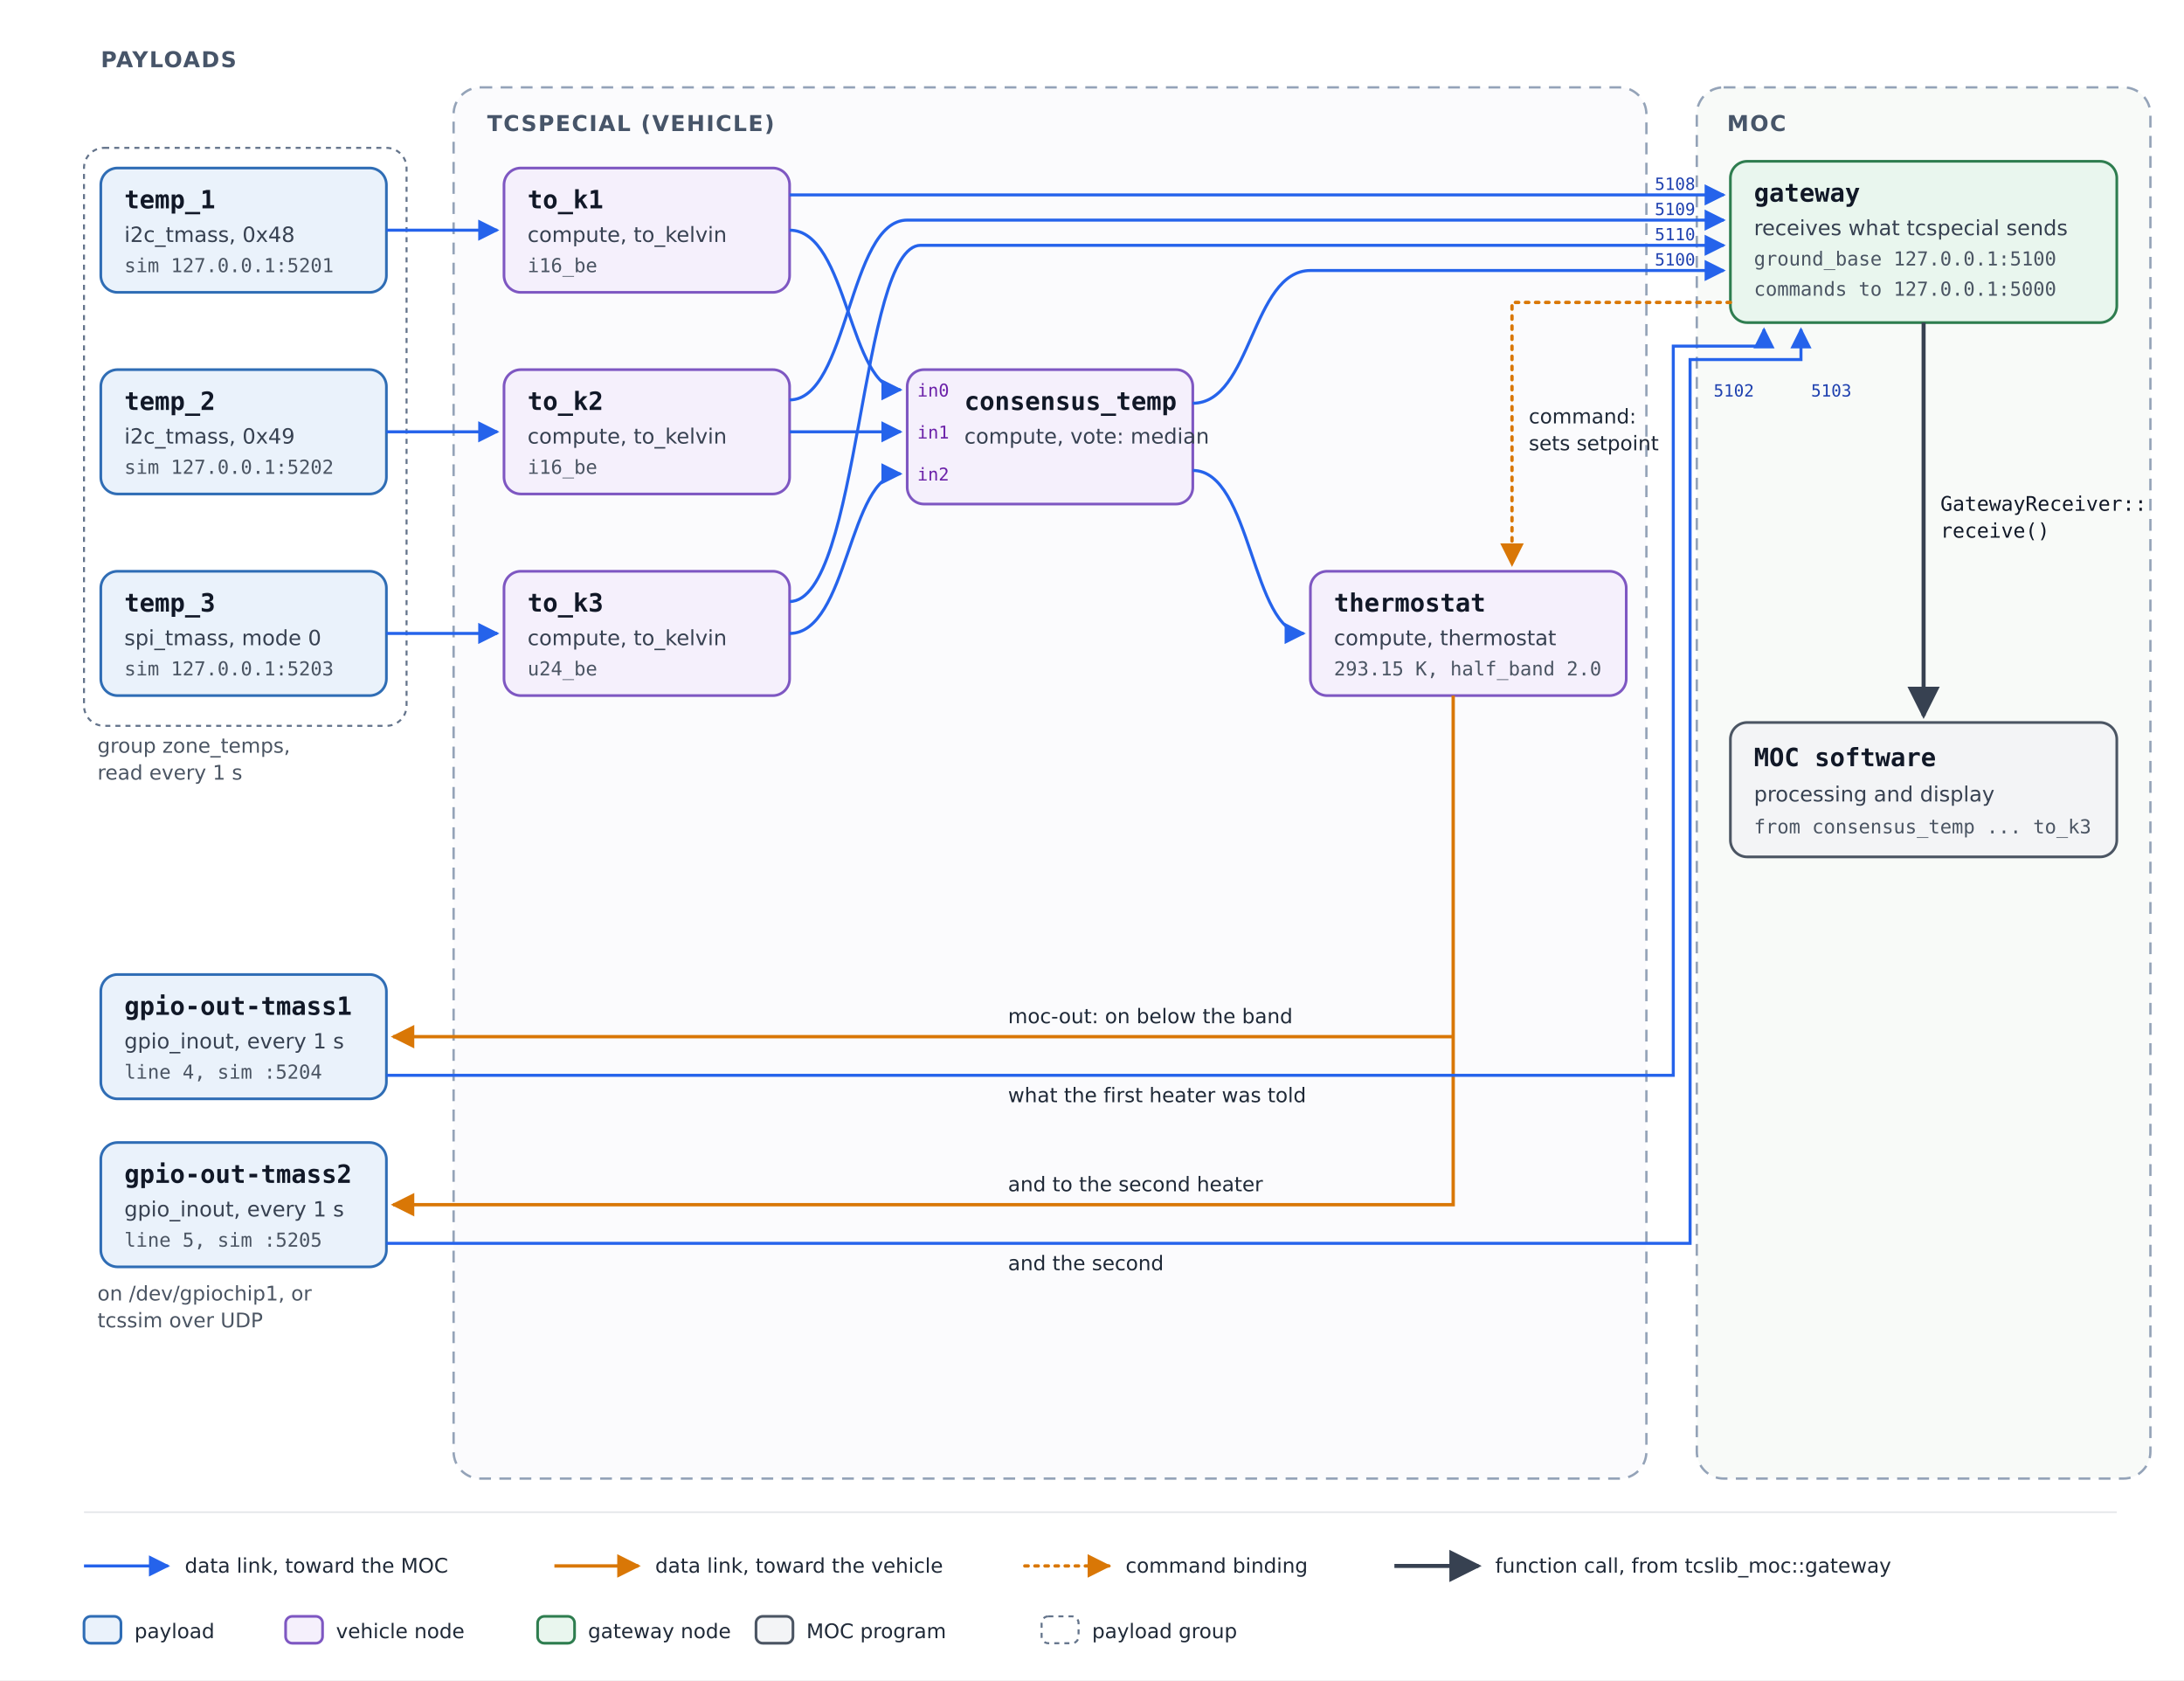
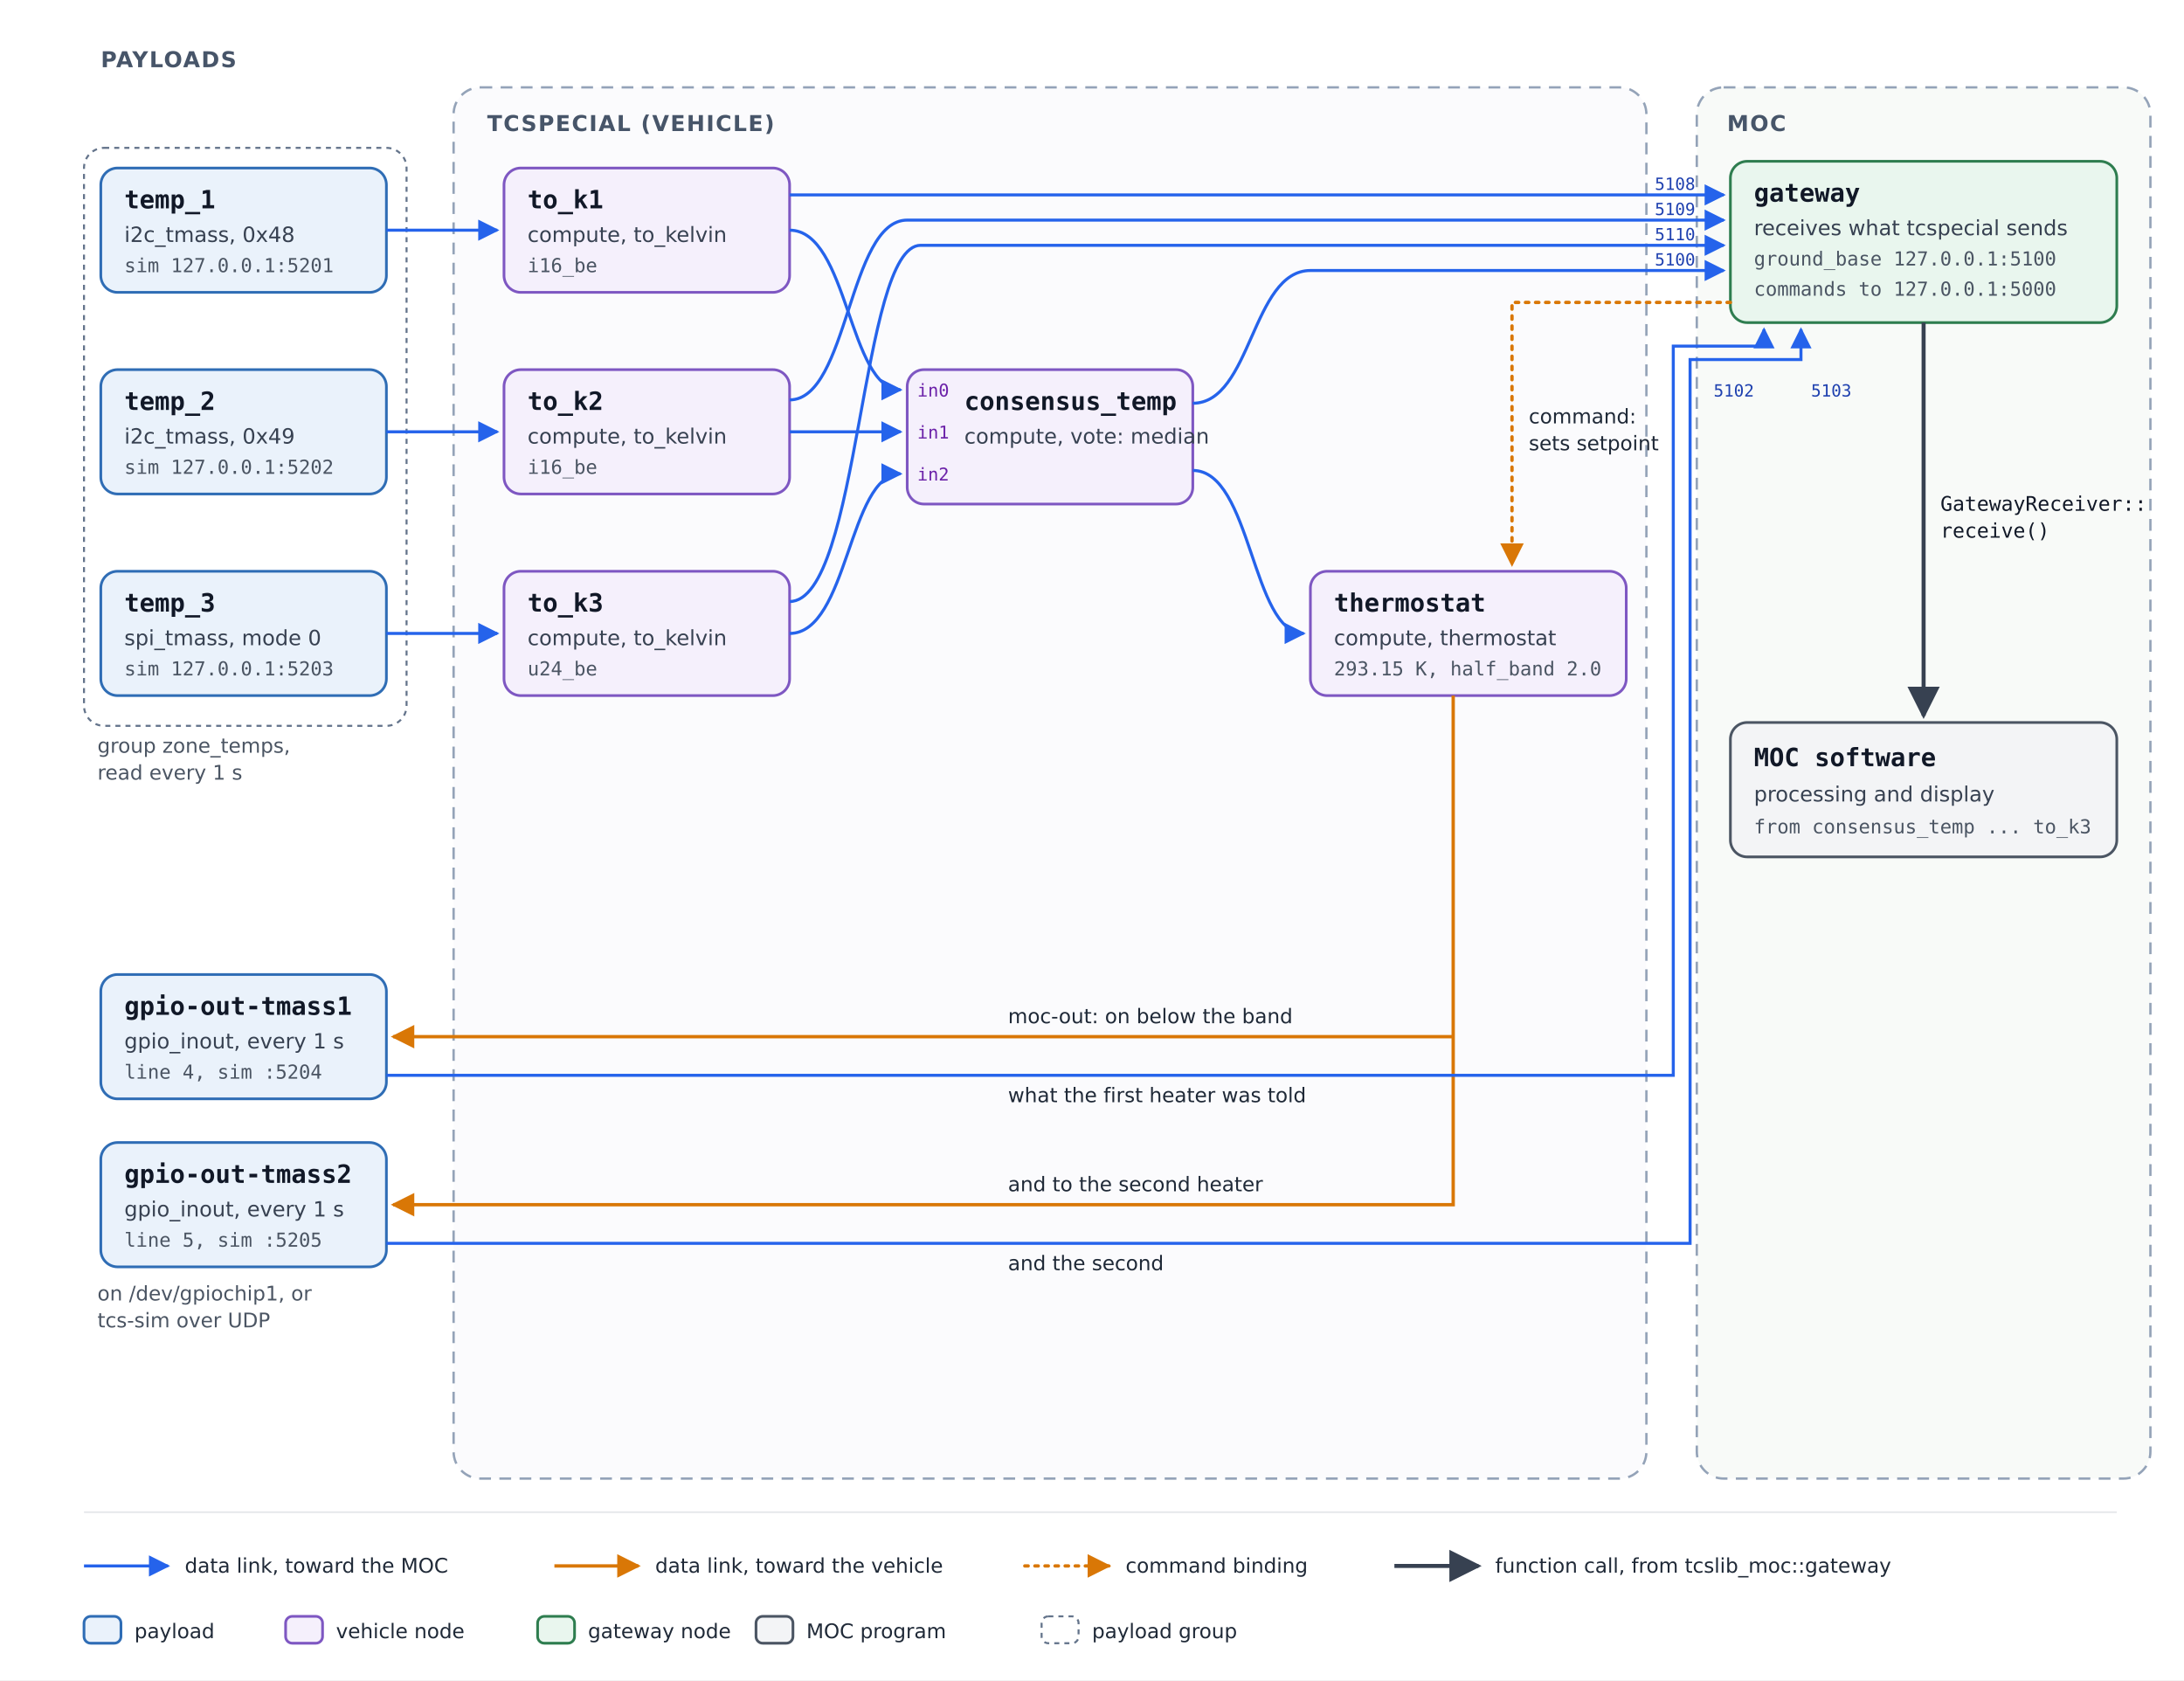
<svg xmlns="http://www.w3.org/2000/svg" width="1300" height="1000" viewBox="0 0 1300 1000" role="img" aria-labelledby="title desc">
  <defs>
    <style>
      text { font-family: "DejaVu Sans", Helvetica, Arial, sans-serif; fill: #111827; }
      .name { font-family: "DejaVu Sans Mono", Menlo, Consolas, monospace; font-size: 15px; font-weight: bold; }
      .kind { font-size: 12.5px; fill: #374151; }
      .detail { font-family: "DejaVu Sans Mono", Menlo, Consolas, monospace; font-size: 11.5px; fill: #4b5563; }
      .port { font-family: "DejaVu Sans Mono", Menlo, Consolas, monospace; font-size: 10.5px; fill: #6b21a8; }
      .heading { font-size: 13px; font-weight: bold; fill: #475569; letter-spacing: 0.06em; }
      .label { font-size: 12px; fill: #1f2937; }
      .note { font-size: 12px; fill: #4b5563; }
      .payload { fill: #eaf2fb; stroke: #2f6db5; stroke-width: 1.6; }
      .vehicle { fill: #f5f0fc; stroke: #7e57c2; stroke-width: 1.6; }
      .gateway { fill: #e9f6ee; stroke: #2e7d4f; stroke-width: 1.6; }
      .ground { fill: #f3f4f6; stroke: #4b5563; stroke-width: 1.6; }
      .groundside { fill: #f8faf8; stroke: #94a3b8; stroke-width: 1.4; stroke-dasharray: 7 5; }
      .call { fill: none; stroke: #374151; stroke-width: 2.4; }
      .code { font-family: "DejaVu Sans Mono", Menlo, Consolas, monospace; font-size: 12px; fill: #111827; }
      .portno { font-family: "DejaVu Sans Mono", Menlo, Consolas, monospace; font-size: 10px; fill: #1e40af; }
      .boundary { fill: #fbfbfd; stroke: #94a3b8; stroke-width: 1.4; stroke-dasharray: 7 5; }
      .group { fill: none; stroke: #64748b; stroke-width: 1.2; stroke-dasharray: 3 3; }
      .groundward { fill: none; stroke: #2563eb; stroke-width: 1.8; }
      .vehicleward { fill: none; stroke: #d97706; stroke-width: 2; }
      .command { fill: none; stroke: #d97706; stroke-width: 2; stroke-dasharray: 2 4; stroke-linecap: round; }
    </style>
    <marker id="arrow-blue" viewBox="0 0 10 10" refX="9" refY="5" markerWidth="7" markerHeight="7" orient="auto-start-reverse">
      <path d="M0,0 L10,5 L0,10 z" fill="#2563eb" />
    </marker>
    <marker id="arrow-orange" viewBox="0 0 10 10" refX="9" refY="5" markerWidth="7" markerHeight="7" orient="auto-start-reverse">
      <path d="M0,0 L10,5 L0,10 z" fill="#d97706" />
    </marker>
    <marker id="arrow-call" viewBox="0 0 10 10" refX="9" refY="5" markerWidth="8" markerHeight="8" orient="auto-start-reverse">
      <path d="M0,0 L10,5 L0,10 z" fill="#374151" />
    </marker>
  </defs>
  <rect width="1300" height="1000" fill="#ffffff" />
  <text class="heading" x="60" y="40">PAYLOADS</text>
  <rect class="boundary" x="270" y="52" width="710" height="828" rx="16" />
  <text class="heading" x="290" y="78">TCSPECIAL (VEHICLE)</text>
  <rect class="group" x="50" y="88" width="192" height="344" rx="12" />
  <text class="note" x="58" y="448">group zone_temps,</text>
  <text class="note" x="58" y="464">read every 1 s</text>
  <rect class="payload" x="60" y="100" width="170" height="74" rx="10" />
  <text class="name" x="74" y="124">temp_1</text>
  <text class="kind" x="74" y="144">i2c_tmass, 0x48</text>
  <text class="detail" x="74" y="162">sim 127.0.0.1:5201</text>
  <rect class="payload" x="60" y="220" width="170" height="74" rx="10" />
  <text class="name" x="74" y="244">temp_2</text>
  <text class="kind" x="74" y="264">i2c_tmass, 0x49</text>
  <text class="detail" x="74" y="282">sim 127.0.0.1:5202</text>
  <rect class="payload" x="60" y="340" width="170" height="74" rx="10" />
  <text class="name" x="74" y="364">temp_3</text>
  <text class="kind" x="74" y="384">spi_tmass, mode 0</text>
  <text class="detail" x="74" y="402">sim 127.0.0.1:5203</text>
  <rect class="payload" x="60" y="580" width="170" height="74" rx="10" />
  <text class="name" x="74" y="604">gpio-out-tmass1</text>
  <text class="kind" x="74" y="624">gpio_inout, every 1 s</text>
  <text class="detail" x="74" y="642">line 4, sim :5204</text>
  <rect class="payload" x="60" y="680" width="170" height="74" rx="10" />
  <text class="name" x="74" y="704">gpio-out-tmass2</text>
  <text class="kind" x="74" y="724">gpio_inout, every 1 s</text>
  <text class="detail" x="74" y="742">line 5, sim :5205</text>
  <text class="note" x="58" y="774">on /dev/gpiochip1, or</text>
-   <text class="note" x="58" y="790">tcssim over UDP</text>
+   <text class="note" x="58" y="790">tcs-sim over UDP</text>
  <rect class="vehicle" x="300" y="100" width="170" height="74" rx="10" />
  <text class="name" x="314" y="124">to_k1</text>
  <text class="kind" x="314" y="144">compute, to_kelvin</text>
  <text class="detail" x="314" y="162">i16_be</text>
  <rect class="vehicle" x="300" y="220" width="170" height="74" rx="10" />
  <text class="name" x="314" y="244">to_k2</text>
  <text class="kind" x="314" y="264">compute, to_kelvin</text>
  <text class="detail" x="314" y="282">i16_be</text>
  <rect class="vehicle" x="300" y="340" width="170" height="74" rx="10" />
  <text class="name" x="314" y="364">to_k3</text>
  <text class="kind" x="314" y="384">compute, to_kelvin</text>
  <text class="detail" x="314" y="402">u24_be</text>
  <rect class="vehicle" x="540" y="220" width="170" height="80" rx="10" />
  <text class="name" x="574" y="244">consensus_temp</text>
  <text class="kind" x="574" y="264">compute, vote: median</text>
  <text class="port" x="546" y="236">in0</text>
  <text class="port" x="546" y="261">in1</text>
  <text class="port" x="546" y="286">in2</text>
  <rect class="vehicle" x="780" y="340" width="188" height="74" rx="10" />
  <text class="name" x="794" y="364">thermostat</text>
  <text class="kind" x="794" y="384">compute, thermostat</text>
  <text class="detail" x="794" y="402">293.15 K, half_band 2.0</text>
  <rect class="groundside" x="1010" y="52" width="270" height="828" rx="16" />
  <text class="heading" x="1028" y="78">MOC</text>
  <rect class="gateway" x="1030" y="96" width="230" height="96" rx="10" />
  <text class="name" x="1044" y="120">gateway</text>
  <text class="kind" x="1044" y="140">receives what tcspecial sends</text>
  <text class="detail" x="1044" y="158">ground_base 127.0.0.1:5100</text>
  <text class="detail" x="1044" y="176">commands to 127.0.0.1:5000</text>
  <rect class="ground" x="1030" y="430" width="230" height="80" rx="10" />
  <text class="name" x="1044" y="456">MOC software</text>
  <text class="kind" x="1044" y="477">processing and display</text>
  <text class="detail" x="1044" y="496">from consensus_temp ... to_k3</text>
  <path class="groundward" d="M230,137 L296,137" marker-end="url(#arrow-blue)" />
  <path class="groundward" d="M230,257 L296,257" marker-end="url(#arrow-blue)" />
  <path class="groundward" d="M230,377 L296,377" marker-end="url(#arrow-blue)" />
  <path class="groundward" d="M470,116 L1026,116" marker-end="url(#arrow-blue)" />
  <path class="groundward" d="M470,238 C505,238 505,131 540,131 L1026,131" marker-end="url(#arrow-blue)" />
  <path class="groundward" d="M470,358 C512,358 512,146 548,146 L1026,146" marker-end="url(#arrow-blue)" />
  <path class="groundward" d="M470,137 C505,137 505,232 536,232" marker-end="url(#arrow-blue)" />
  <path class="groundward" d="M470,257 L536,257" marker-end="url(#arrow-blue)" />
  <path class="groundward" d="M470,377 C505,377 505,282 536,282" marker-end="url(#arrow-blue)" />
  <path class="groundward" d="M710,240 C745,240 745,161 780,161 L1026,161" marker-end="url(#arrow-blue)" />
  <path class="groundward" d="M710,280 C745,280 745,377 776,377" marker-end="url(#arrow-blue)" />
  <path class="vehicleward" d="M865,414 L865,717 L234,717" marker-end="url(#arrow-orange)" />
  <path class="vehicleward" d="M865,617 L234,617" marker-end="url(#arrow-orange)" />
  <text class="label" x="600" y="609">moc-out: on below the band</text>
  <text class="label" x="600" y="709">and to the second heater</text>
  <path class="groundward" d="M230,640 L996,640 L996,206 L1050,206 L1050,196" marker-end="url(#arrow-blue)" />
  <path class="groundward" d="M230,740 L1006,740 L1006,214 L1072,214 L1072,196" marker-end="url(#arrow-blue)" />
  <text class="label" x="600" y="656">what the first heater was told</text>
  <text class="label" x="600" y="756">and the second</text>
  <text class="portno" x="985" y="113">5108</text>
  <text class="portno" x="985" y="128">5109</text>
  <text class="portno" x="985" y="143">5110</text>
  <text class="portno" x="985" y="158">5100</text>
  <text class="portno" x="1020" y="236">5102</text>
  <text class="portno" x="1078" y="236">5103</text>
  <path class="command" d="M1030,180 L900,180 L900,336" marker-end="url(#arrow-orange)" />
  <text class="label" x="910" y="252">command:</text>
  <text class="label" x="910" y="268">sets setpoint</text>
  <path class="call" d="M1145,192 L1145,426" marker-end="url(#arrow-call)" />
  <text class="code" x="1155" y="304">GatewayReceiver::</text>
  <text class="code" x="1155" y="320">receive()</text>
  <line x1="50" y1="900" x2="1260" y2="900" stroke="#e5e7eb" stroke-width="1" />
  <path class="groundward" d="M50,932 L100,932" marker-end="url(#arrow-blue)" />
  <text class="label" x="110" y="936">data link, toward the MOC</text>
  <path class="vehicleward" d="M330,932 L380,932" marker-end="url(#arrow-orange)" />
  <text class="label" x="390" y="936">data link, toward the vehicle</text>
  <path class="command" d="M610,932 L660,932" marker-end="url(#arrow-orange)" />
  <text class="label" x="670" y="936">command binding</text>
  <path class="call" d="M830,932 L880,932" marker-end="url(#arrow-call)" />
  <text class="label" x="890" y="936">function call, from tcslib_moc::gateway</text>
  <rect class="payload" x="50" y="962" width="22" height="16" rx="4" />
  <text class="label" x="80" y="975">payload</text>
  <rect class="vehicle" x="170" y="962" width="22" height="16" rx="4" />
  <text class="label" x="200" y="975">vehicle node</text>
  <rect class="gateway" x="320" y="962" width="22" height="16" rx="4" />
  <text class="label" x="350" y="975">gateway node</text>
  <rect class="ground" x="450" y="962" width="22" height="16" rx="4" />
  <text class="label" x="480" y="975">MOC program</text>
  <rect class="group" x="620" y="962" width="22" height="16" rx="4" />
  <text class="label" x="650" y="975">payload group</text>
</svg>
